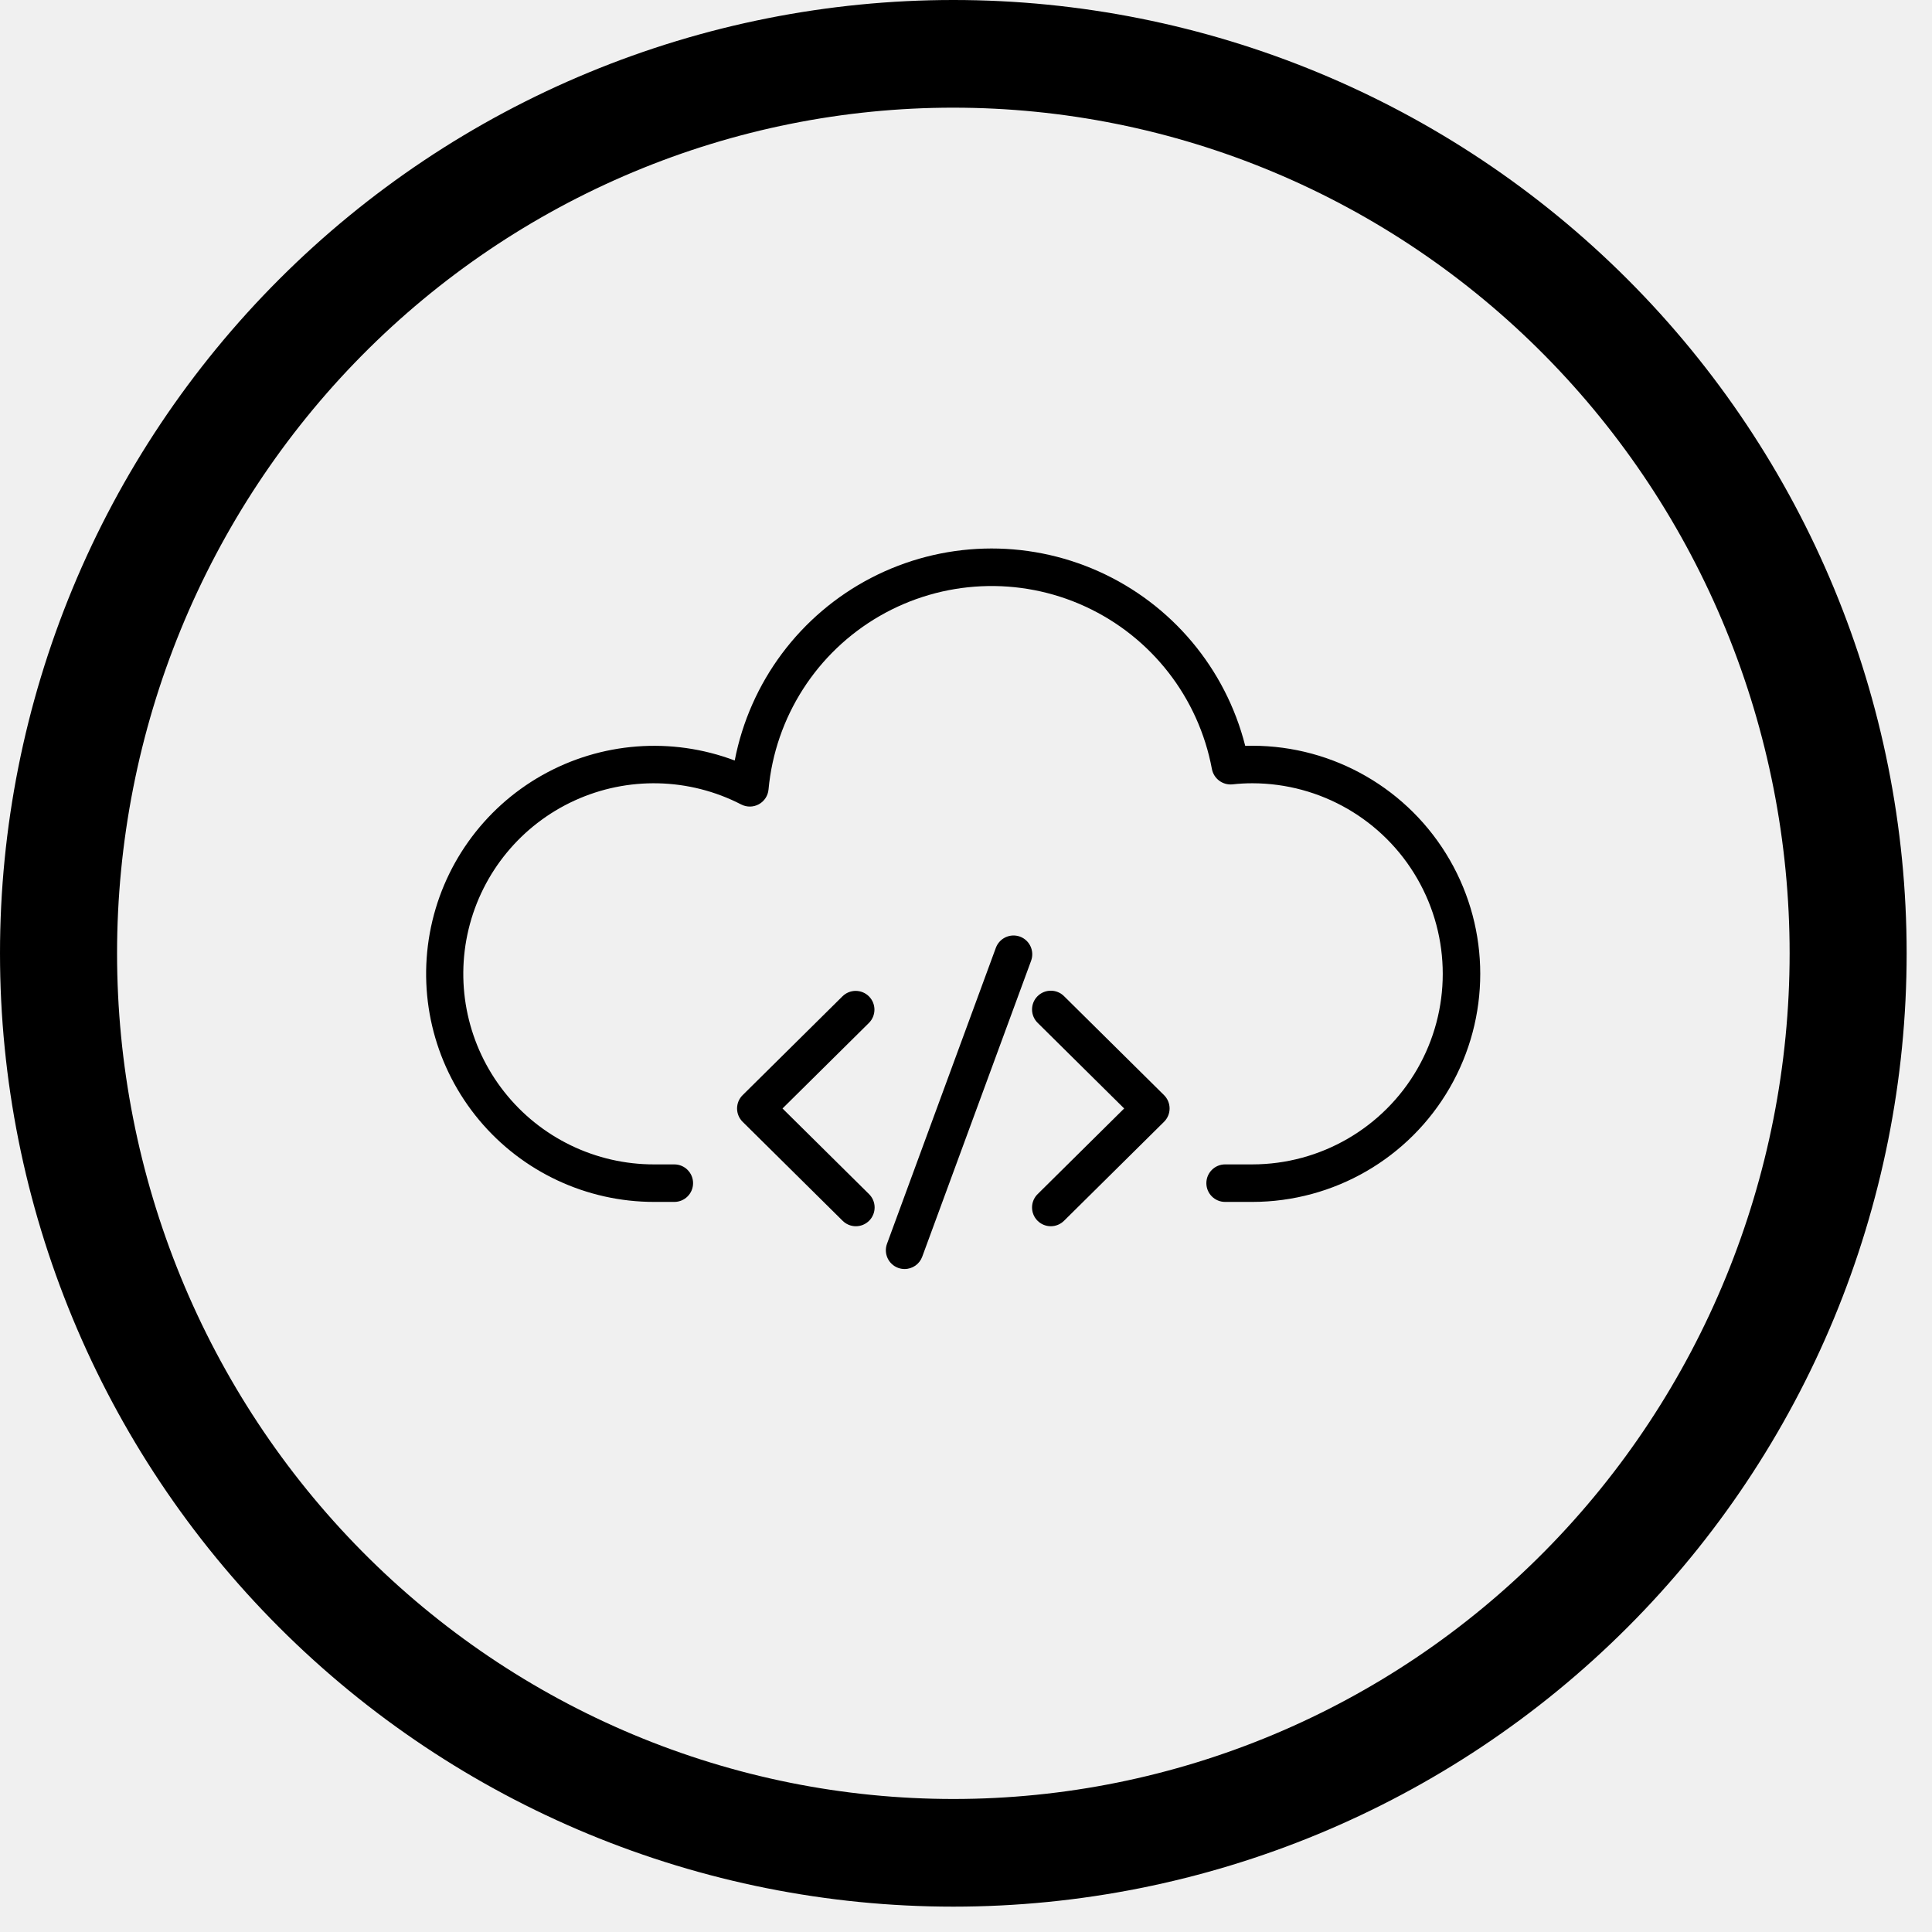
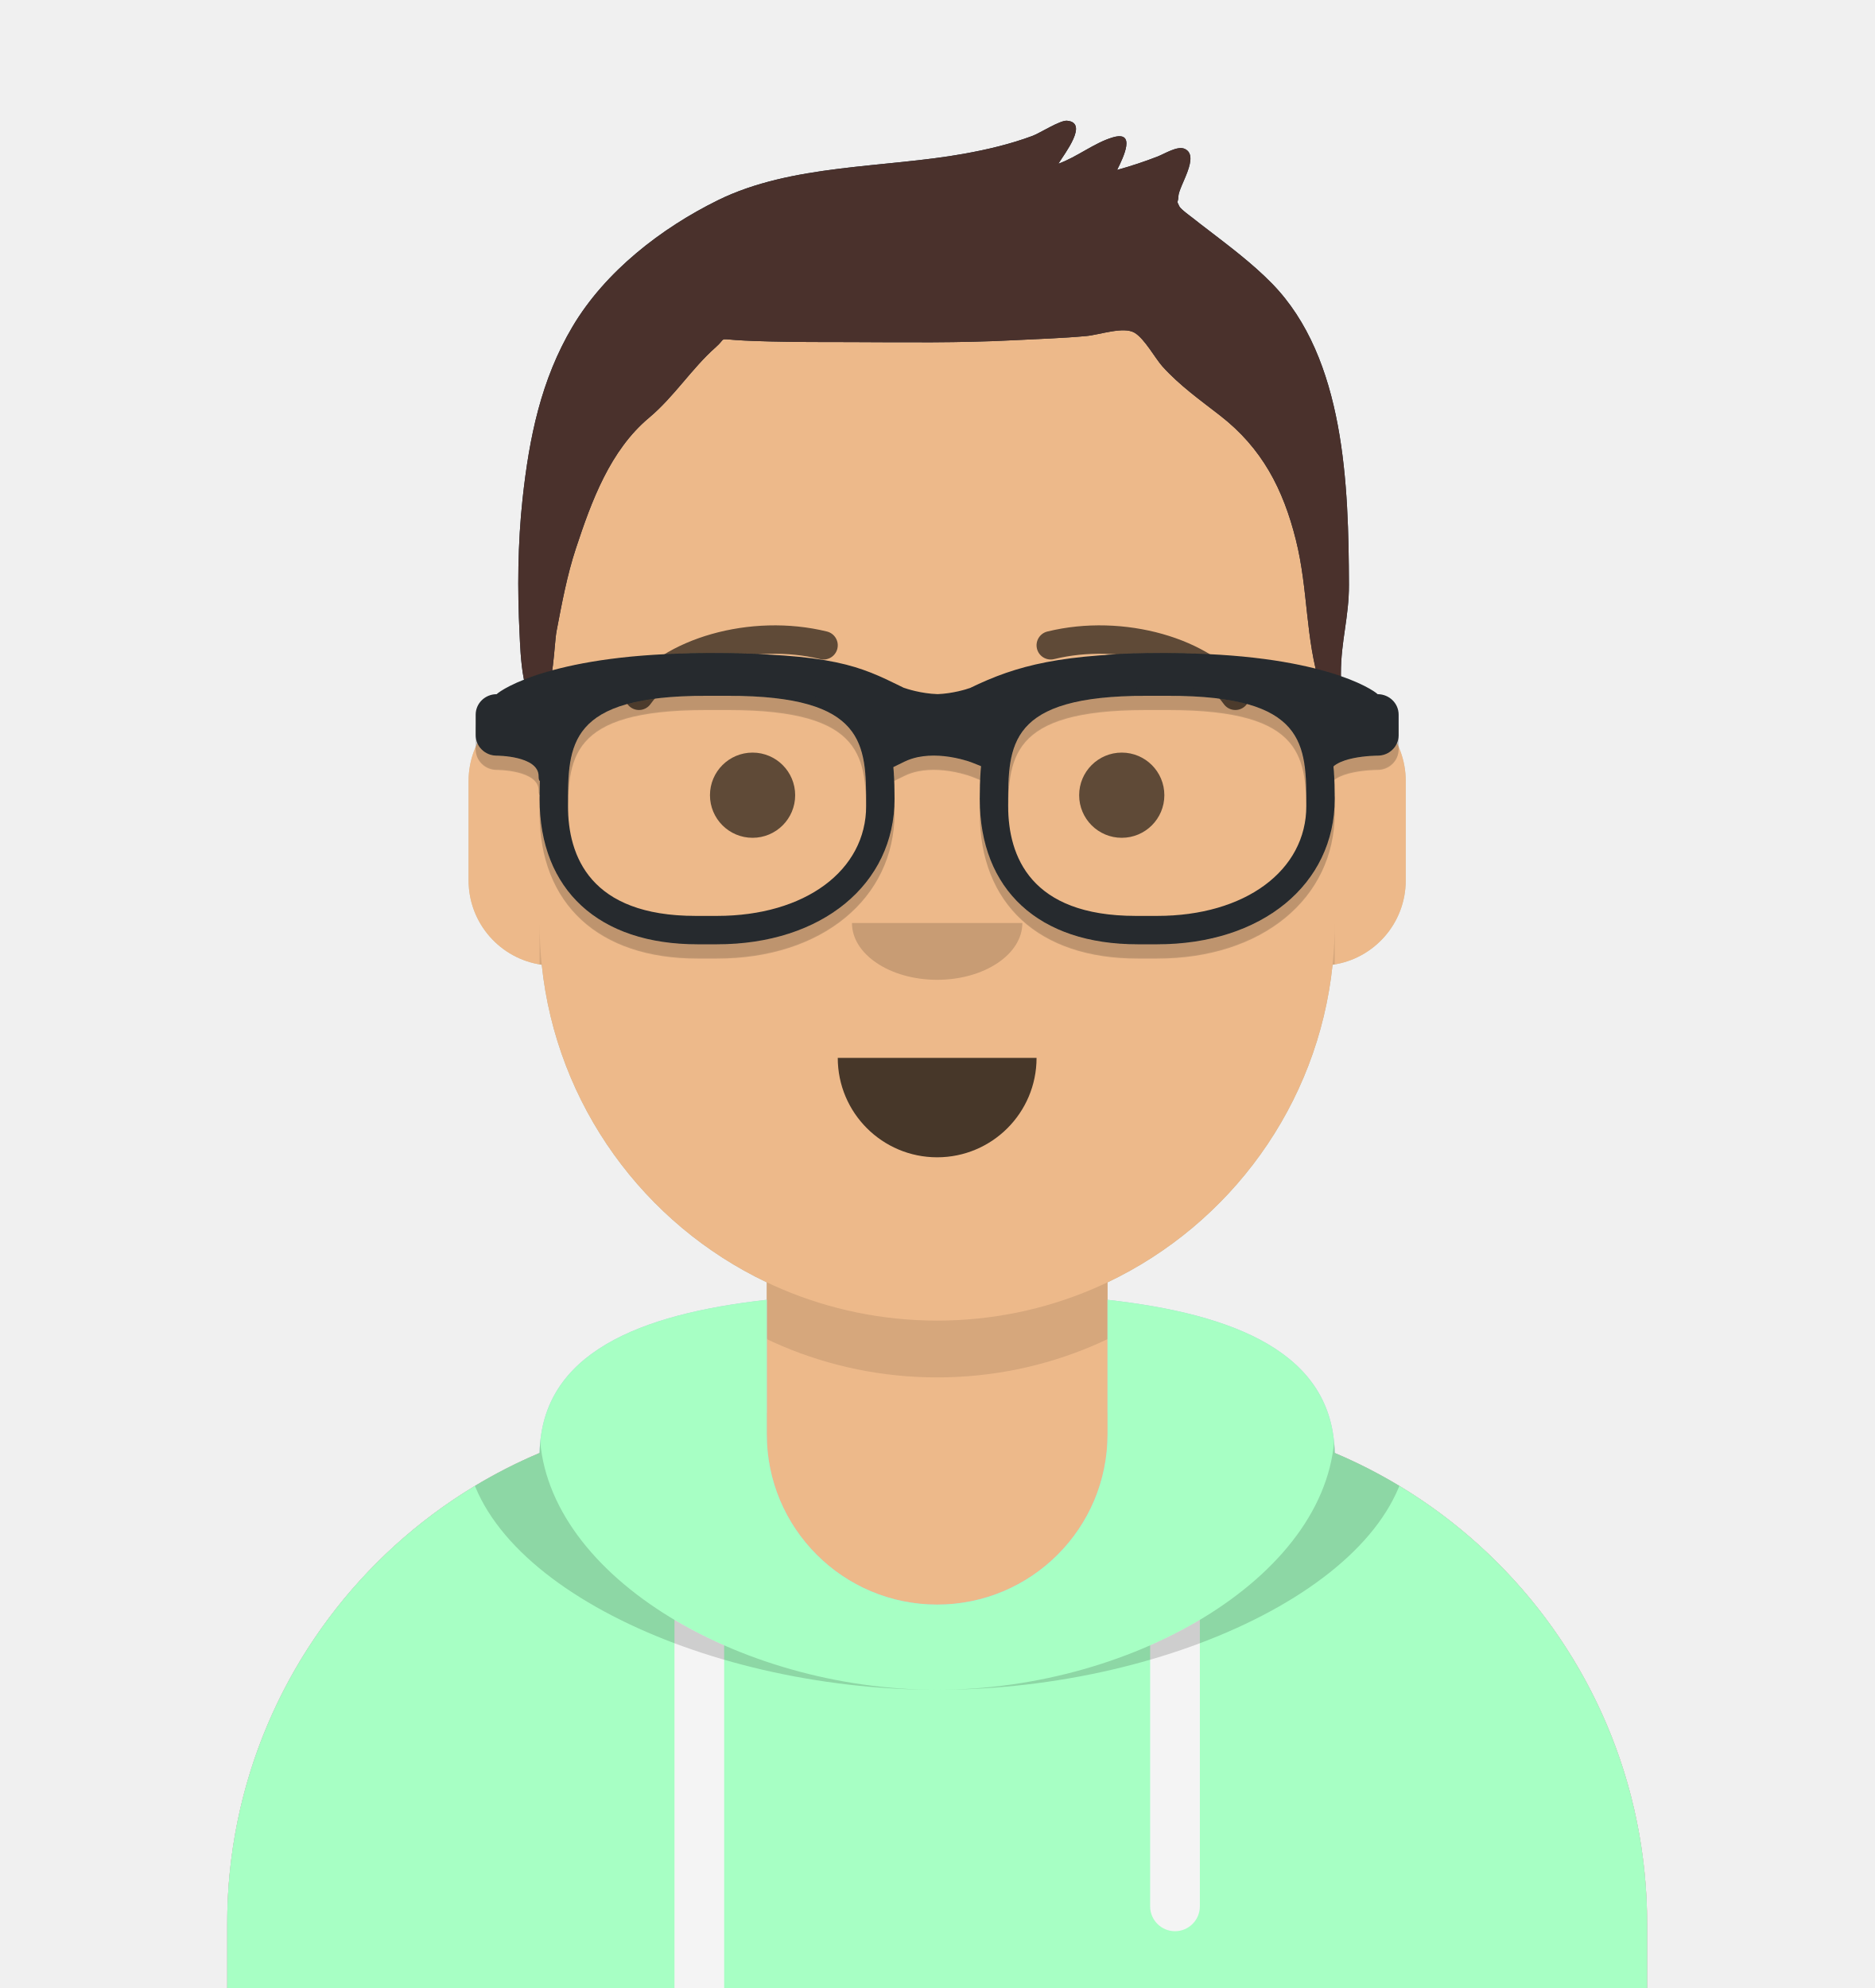
- <svg xmlns="http://www.w3.org/2000/svg" width="762pt" height="762pt" version="1.1" viewBox="0 0 762 762">
-   <g>
-     <path d="m376 0c-49.375 0-98.27 9.727-143.89 28.621-45.621 18.895-87.07 46.59-121.98 81.508-34.918 34.914-62.613 76.363-81.508 121.98-18.895 45.617-28.621 94.512-28.621 143.89 0 99.723 39.617 195.36 110.13 265.87 70.516 70.516 166.15 110.13 265.87 110.13 99.723 0 195.36-39.617 265.87-110.13 70.512-70.512 110.13-166.15 110.13-265.87 0-99.719-39.613-195.36-110.12-265.87-70.516-70.516-166.15-110.13-265.88-110.13zm0 42.465c43.316 0 86.207 8.625 126.23 25.387 40.02 16.762 76.379 41.332 107.01 72.305s54.926 67.738 71.5 108.21c16.578 40.465 25.105 83.84 25.105 127.64 0 88.461-34.75 173.3-96.605 235.84-61.859 62.551-145.75 97.691-233.23 97.691-43.312 0-86.207-8.625-126.22-25.387-40.02-16.762-76.383-41.332-107.01-72.301-30.629-30.973-54.926-67.742-71.504-108.21-16.574-40.469-25.105-83.84-25.105-127.64s8.531-87.172 25.105-127.64c16.578-40.469 40.871-77.238 71.5-108.21 30.629-30.969 66.992-55.539 107.01-72.301 40.02-16.762 82.914-25.387 126.23-25.387z" />
-     <path d="m493.98 294.13c-0.969 0-1.906 0.016-2.848 0.043-7.742-30.555-29.027-55.898-57.789-68.801-28.762-12.902-61.84-11.953-89.812 2.578s-47.77 41.055-53.75 72.004c-24.961-9.426-52.82-7.277-76.047 5.856-23.227 13.137-39.418 35.906-44.207 62.156-4.789 26.246 2.328 53.27 19.418 73.758 17.094 20.488 42.402 32.328 69.082 32.324h7.93c4.086 0 7.398-3.312 7.398-7.398 0-4.086-3.312-7.398-7.398-7.398h-7.93c-23.062 0.043-44.871-10.508-59.152-28.617-14.285-18.109-19.461-41.773-14.047-64.195 5.418-22.418 20.828-41.109 41.801-50.703 20.977-9.59 45.195-9.023 65.695 1.547 2.191 1.137 4.801 1.109 6.969-0.074 2.164-1.184 3.598-3.367 3.82-5.824 2.637-28.566 18.973-54.074 43.816-68.418 24.844-14.34 55.105-15.73 81.16-3.727 26.055 12.004 44.664 35.906 49.906 64.109 0.75 3.789 4.25 6.391 8.094 6.012 2.621-0.293 5.254-0.438 7.891-0.434 26.828 0.039 51.602 14.371 65.004 37.613 13.402 23.238 13.402 51.859 0 75.098-13.402 23.238-38.176 37.574-65.004 37.609h-10.781c-4.086 0-7.398 3.312-7.398 7.402 0 4.086 3.312 7.398 7.398 7.398h10.781c32.113-0.043 61.77-17.195 77.812-45.012 16.043-27.816 16.043-62.078 0-89.895-16.043-27.816-45.699-44.973-77.812-45.012z" />
-     <path d="m419.72 392.95c-1.387-1.41-3.285-2.207-5.262-2.207-1.98-0.004-3.879 0.789-5.273 2.195-1.391 1.406-2.16 3.316-2.137 5.293 0.023 1.98 0.84 3.867 2.269 5.242l34.066 33.719-34.066 33.715c-1.43 1.375-2.246 3.262-2.269 5.242-0.023 1.98 0.746 3.887 2.137 5.293 1.395 1.41 3.293 2.199 5.273 2.199 1.977-0.004 3.875-0.801 5.262-2.211l39.383-38.98h0.004c1.402-1.387 2.195-3.281 2.195-5.258 0-1.977-0.793-3.871-2.195-5.262z" />
-     <path d="m342.75 393.01c-1.379-1.395-3.258-2.184-5.219-2.195-1.965-0.012-3.848 0.758-5.246 2.137l-39.383 38.98c-1.406 1.391-2.195 3.285-2.195 5.262 0 1.977 0.789 3.871 2.195 5.258l39.383 38.98c1.391 1.41 3.285 2.207 5.266 2.211 1.98 0 3.879-0.789 5.273-2.199 1.391-1.406 2.16-3.312 2.137-5.293-0.023-1.98-0.84-3.867-2.269-5.242l-34.062-33.715 34.062-33.719c1.395-1.379 2.188-3.258 2.199-5.219 0.008-1.965-0.762-3.852-2.141-5.246z" />
-     <path d="m402.29 369.41c-3.836-1.387-8.078 0.57-9.508 4.394l-42.938 116.75v0.004c-1.41 3.836 0.551 8.09 4.387 9.508 0.82 0.297 1.684 0.449 2.555 0.449 3.102 0 5.875-1.934 6.945-4.844l42.953-116.75c1.402-3.84-0.559-8.09-4.394-9.512z" />
+ <svg xmlns="http://www.w3.org/2000/svg" xmlns:xlink="http://www.w3.org/1999/xlink" width="264px" height="280px" viewBox="0 0 264 280" version="1.1">
+   <defs>
+     <circle id="react-path-1" cx="120" cy="120" r="120" />
+     <path d="M12,160 C12,226.274 65.726,280 132,280 C198.274,280 252,226.274 252,160 L264,160 L264,-1.42108547e-14 L-3.19744231e-14,-1.42108547e-14 L-3.19744231e-14,160 L12,160 Z" id="react-path-2" />
+     <path d="M124,144.611 L124,163 L128,163 L128,163 C167.765,163 200,195.235 200,235 L200,244 L0,244 L0,235 C-4.86974701e-15,195.235 32.235,163 72,163 L72,163 L76,163 L76,144.611 C58.763,136.422 46.372,119.687 44.305,99.881 C38.48,99.058 34,94.052 34,88 L34,74 C34,68.054 38.325,63.118 44,62.166 L44,56 L44,56 C44,25.072 69.072,5.68137151e-15 100,0 L100,0 L100,0 C130.928,-5.68137151e-15 156,25.072 156,56 L156,62.166 C161.675,63.118 166,68.054 166,74 L166,88 C166,94.052 161.52,99.058 155.695,99.881 C153.628,119.687 141.237,136.422 124,144.611 Z" id="react-path-3" />
+   </defs>
+   <g id="Avataaar" stroke="none" stroke-width="1" fill="none" fill-rule="evenodd">
+     <g transform="translate(-825, -1100)" id="Avataaar/Circle">
+       <g transform="translate(825, 1100)">
+         <g id="Mask" />
+         <g id="Avataaar" stroke-width="1" fill-rule="evenodd" mask="url(#react-mask-5)">
+           <g id="Body" transform="translate(32, 36)">
+             <mask id="react-mask-6" fill="white">
+               <use xlink:href="#react-path-3" />
+             </mask>
+             <use fill="#D0C6AC" xlink:href="#react-path-3" />
+             <g id="Skin/👶🏽-03-Brown" mask="url(#react-mask-6)" fill="#EDB98A">
+               <g transform="translate(0, 0)" id="Color">
+                 <rect x="0" y="0" width="264" height="280" />
+               </g>
+             </g>
+             <path d="M156,79 L156,102 C156,132.928 130.928,158 100,158 C69.072,158 44,132.928 44,102 L44,79 L44,94 C44,124.928 69.072,150 100,150 C130.928,150 156,124.928 156,94 L156,79 Z" id="Neck-Shadow" fill-opacity="0.1" fill="#000000" mask="url(#react-mask-6)" />
+           </g>
+           <g id="Clothing/Hoodie" transform="translate(0, 170)">
+             <defs>
+               <path d="M108,13.071 C90.081,15.076 76.28,20.552 76.004,34.645 C50.146,45.568 32,71.165 32,100.999 L32,100.999 L32,110 L232,110 L232,100.999 C232,71.165 213.854,45.568 187.996,34.645 C187.72,20.552 173.919,15.076 156,13.071 L156,32 L156,32 C156,45.255 145.255,56 132,56 L132,56 C118.745,56 108,45.255 108,32 L108,13.071 Z" id="react-path-49" />
+             </defs>
+             <mask id="react-mask-50" fill="white">
+               <use xlink:href="#react-path-49" />
+             </mask>
+             <use id="Hoodie" fill="#B7C1DB" fill-rule="evenodd" xlink:href="#react-path-49" />
+             <g id="Color/Palette/Gray-01" mask="url(#react-mask-50)" fill-rule="evenodd" fill="#A7FFC4">
+               <rect id="🖍Color" x="0" y="0" width="264" height="110" />
+             </g>
+             <path d="M102,61.739 L102,110 L95,110 L95,58.15 C97.204,59.46 99.547,60.661 102,61.739 Z M169,58.15 L169,98.5 C169,100.433 167.433,102 165.5,102 C163.567,102 162,100.433 162,98.5 L162,61.739 C164.453,60.661 166.796,59.46 169,58.15 Z" id="Straps" fill="#F4F4F4" fill-rule="evenodd" mask="url(#react-mask-50)" />
+             <path d="M90.96,12.724 C75.909,15.571 65.5,21.243 65.5,32.308 C65.5,52.02 98.538,68 132,68 C165.462,68 198.5,52.02 198.5,32.308 C198.5,21.243 188.091,15.571 173.04,12.724 C182.125,16.074 188,21.706 188,31.077 C188,51.469 160.179,68 132,68 C103.821,68 76,51.469 76,31.077 C76,21.706 81.875,16.074 90.96,12.724 Z" id="Shadow" fill-opacity="0.16" fill="#000000" fill-rule="evenodd" mask="url(#react-mask-50)" />
+           </g>
+           <g id="Face" transform="translate(76, 82)" fill="#000000">
+             <g id="Mouth/Default" transform="translate(2, 52)" fill-opacity="0.7">
+               <path d="M40,15 C40,22.732 46.268,29 54,29 L54,29 C61.732,29 68,22.732 68,15" id="Mouth" />
+             </g>
+             <g id="Nose/Default" transform="translate(28, 40)" fill-opacity="0.16">
+               <path d="M16,8 C16,12.418 21.373,16 28,16 L28,16 C34.627,16 40,12.418 40,8" id="Nose" />
+             </g>
+             <g id="Eyes/Default-😀" transform="translate(0, 8)" fill-opacity="0.6">
+               <circle id="Eye" cx="30" cy="22" r="6" />
+               <circle id="Eye" cx="82" cy="22" r="6" />
+             </g>
+             <g id="Eyebrow/Outline/Default" fill-opacity="0.6">
+               <g id="I-Browse" transform="translate(12, 6)">
+                 <path d="M3.63,11.159 C7.545,5.65 18.278,2.561 27.523,4.831 C28.596,5.095 29.679,4.439 29.942,3.366 C30.206,2.293 29.55,1.21 28.477,0.947 C17.74,-1.69 5.312,1.887 0.37,8.841 C-0.27,9.742 -0.059,10.99 0.841,11.63 C1.742,12.27 2.99,12.059 3.63,11.159 Z" id="Eyebrow" fill-rule="nonzero" />
+                 <path d="M61.63,11.159 C65.545,5.65 76.278,2.561 85.523,4.831 C86.596,5.095 87.679,4.439 87.942,3.366 C88.206,2.293 87.55,1.21 86.477,0.947 C75.74,-1.69 63.312,1.887 58.37,8.841 C57.73,9.742 57.941,10.99 58.841,11.63 C59.742,12.27 60.99,12.059 61.63,11.159 Z" id="Eyebrow" fill-rule="nonzero" transform="translate(73.00015, 6.039198) scale(-1, 1) translate(-73.00015, -6.039198) " />
+               </g>
+             </g>
+           </g>
+           <g id="Top" stroke-width="1" fill-rule="evenodd">
+             <defs>
+               <rect id="react-path-39" x="0" y="0" width="264" height="280" />
+               <path d="M180.15,39.92 C177.39,37.1 174.186,34.707 171.069,32.307 C170.382,31.777 169.683,31.261 169.011,30.712 C168.858,30.587 167.292,29.466 167.105,29.053 C166.654,28.06 166.915,28.833 166.977,27.649 C167.056,26.151 170.111,21.919 167.831,20.949 C166.828,20.522 165.04,21.658 164.078,22.033 C162.196,22.767 160.292,23.393 158.347,23.933 C159.279,22.076 161.055,18.359 157.716,19.354 C155.114,20.129 152.69,22.122 150.076,23.059 C150.941,21.642 154.4,17.248 151.274,17.002 C150.302,16.926 147.471,18.75 146.424,19.14 C143.287,20.305 140.083,21.059 136.79,21.653 C125.592,23.671 112.497,23.095 102.137,28.193 C94.149,32.124 86.263,38.222 81.648,45.988 C77.201,53.473 75.538,61.664 74.607,70.241 C73.924,76.536 73.868,83.043 74.188,89.36 C74.292,91.43 74.525,100.971 77.532,98.081 C79.03,96.642 79.019,90.828 79.396,88.86 C80.147,84.945 80.87,81.013 82.122,77.223 C84.328,70.544 86.931,63.43 92.427,58.83 C95.954,55.878 98.431,51.889 101.806,48.911 C103.322,47.574 102.165,47.713 104.603,47.889 C106.241,48.006 107.885,48.051 109.526,48.094 C113.322,48.193 117.124,48.168 120.921,48.181 C128.568,48.209 136.179,48.317 143.819,47.916 C147.214,47.739 150.618,47.642 154.004,47.328 C155.895,47.153 159.251,45.941 160.808,46.867 C162.233,47.714 163.713,50.482 164.736,51.615 C167.154,54.294 170.036,56.339 172.862,58.535 C178.757,63.115 181.732,68.867 183.523,76.023 C185.306,83.153 184.806,89.768 187.013,96.785 C187.402,98.018 188.429,100.145 189.695,98.239 C189.93,97.885 189.87,95.939 189.87,94.819 C189.87,90.3 191.014,86.908 191,82.359 C190.944,68.527 190.496,50.491 180.15,39.92 Z" id="react-path-38" />
+               <filter x="-0.8%" y="-2.0%" width="101.5%" height="108.0%" filterUnits="objectBoundingBox" id="react-filter-35">
+                 <feOffset dx="0" dy="2" in="SourceAlpha" result="shadowOffsetOuter1" />
+                 <feColorMatrix values="0 0 0 0 0   0 0 0 0 0   0 0 0 0 0  0 0 0 0.16 0" type="matrix" in="shadowOffsetOuter1" result="shadowMatrixOuter1" />
+                 <feMerge>
+                   <feMergeNode in="shadowMatrixOuter1" />
+                   <feMergeNode in="SourceGraphic" />
+                 </feMerge>
+               </filter>
+             </defs>
+             <mask id="react-mask-37" fill="white">
+               <use xlink:href="#react-path-39" />
+             </mask>
+             <g id="Mask" />
+             <g id="Top/Short-Hair/Short-Flat" mask="url(#react-mask-37)">
+               <g transform="translate(-1, 0)">
+                 <mask id="react-mask-36" fill="white">
+                   <use xlink:href="#react-path-38" />
+                 </mask>
+                 <use id="Short-Hair" stroke="none" fill="#1F3140" fill-rule="evenodd" xlink:href="#react-path-38" />
+                 <g id="Skin/👶🏽-03-Brown" mask="url(#react-mask-36)" fill="#4A312C">
+                   <g transform="translate(0, 0) " id="Color">
+                     <rect x="0" y="0" width="264" height="280" />
+                   </g>
+                 </g>
+                 <g id="Top/_Resources/Prescription-02" fill="none" transform="translate(62, 85)" stroke-width="1">
+                   <defs>
+                     <filter x="-0.8%" y="-2.4%" width="101.5%" height="109.8%" filterUnits="objectBoundingBox" id="react-filter-47">
+                       <feOffset dx="0" dy="2" in="SourceAlpha" result="shadowOffsetOuter1" />
+                       <feColorMatrix values="0 0 0 0 0   0 0 0 0 0   0 0 0 0 0  0 0 0 0.2 0" type="matrix" in="shadowOffsetOuter1" result="shadowMatrixOuter1" />
+                       <feMerge>
+                         <feMergeNode in="shadowMatrixOuter1" />
+                         <feMergeNode in="SourceGraphic" />
+                       </feMerge>
+                     </filter>
+                   </defs>
+                   <g id="Wayfarers" filter="url(#react-filter-47)" transform="translate(6, 7)" fill="#252C2F">
+                     <path d="M34,41 L31.242,41 C17.315,41 9,33.336 9,20.5 C9,10.127 10.817,0 32.53,0 L35.47,0 C57.183,0 59,10.127 59,20.5 C59,32.569 48.721,41 34,41 Z M32.385,6 C13,6 13,12.841 13,21.502 C13,28.572 16.116,37 30.971,37 L34,37 C46.365,37 55,30.627 55,21.502 C55,12.841 55,6 35.615,6 L32.385,6 Z" id="Left" fill-rule="nonzero" />
+                     <path d="M96,41 L93.242,41 C79.315,41 71,33.336 71,20.5 C71,10.127 72.817,0 94.53,0 L97.47,0 C119.183,0 121,10.127 121,20.5 C121,32.569 110.721,41 96,41 Z M94.385,6 C75,6 75,12.841 75,21.502 C75,28.572 78.119,37 92.971,37 L96,37 C108.365,37 117,30.627 117,21.502 C117,12.841 117,6 97.615,6 L94.385,6 Z" id="Right" fill-rule="nonzero" />
+                     <path d="M2.955,5.772 C3.646,5.096 11.21,0 32.5,0 C50.351,0 54.13,1.853 59.85,4.652 L60.269,4.859 C60.667,4.999 62.7,5.69 65.079,5.766 C67.246,5.673 69.1,5.085 69.642,4.897 C76.17,1.722 82.561,0 97.5,0 C118.79,0 126.354,5.096 127.045,5.772 C128.679,5.772 130,7.062 130,8.657 L130,11.543 C130,13.139 128.679,14.429 127.045,14.429 C127.045,14.429 120.144,14.429 120.144,17.315 C120.144,20.2 118.182,13.139 118.182,11.543 L118.182,8.732 C114.579,7.353 108.128,4.786 97.5,4.786 C85.658,4.786 79.761,6.886 74.702,8.971 L74.759,9.108 L74.756,11.094 L72.539,16.444 L69.8,15.361 C69.556,15.264 69.028,15.09 68.296,14.91 C66.256,14.407 64.159,14.254 62.304,14.634 C61.624,14.774 60.992,14.984 60.413,15.267 L57.77,16.558 L55.127,11.396 L55.244,9.102 L55.325,8.907 C50.962,6.874 46.939,4.786 32.5,4.786 C21.872,4.786 15.422,7.352 11.818,8.731 L11.818,11.543 C11.818,13.139 8.864,20.2 8.864,17.315 C8.864,14.429 2.955,14.429 2.955,14.429 C1.324,14.429 0,13.139 0,11.543 L0,8.657 C0,7.062 1.324,5.772 2.955,5.772 Z" id="Stuff" fill-rule="nonzero" />
+                   </g>
+                 </g>
+               </g>
+             </g>
+           </g>
+         </g>
+       </g>
+     </g>
  </g>
-   <style>
-     @media (prefers-color-scheme:dark){:root{filter:invert(100%)}}
-     </style>
</svg>
